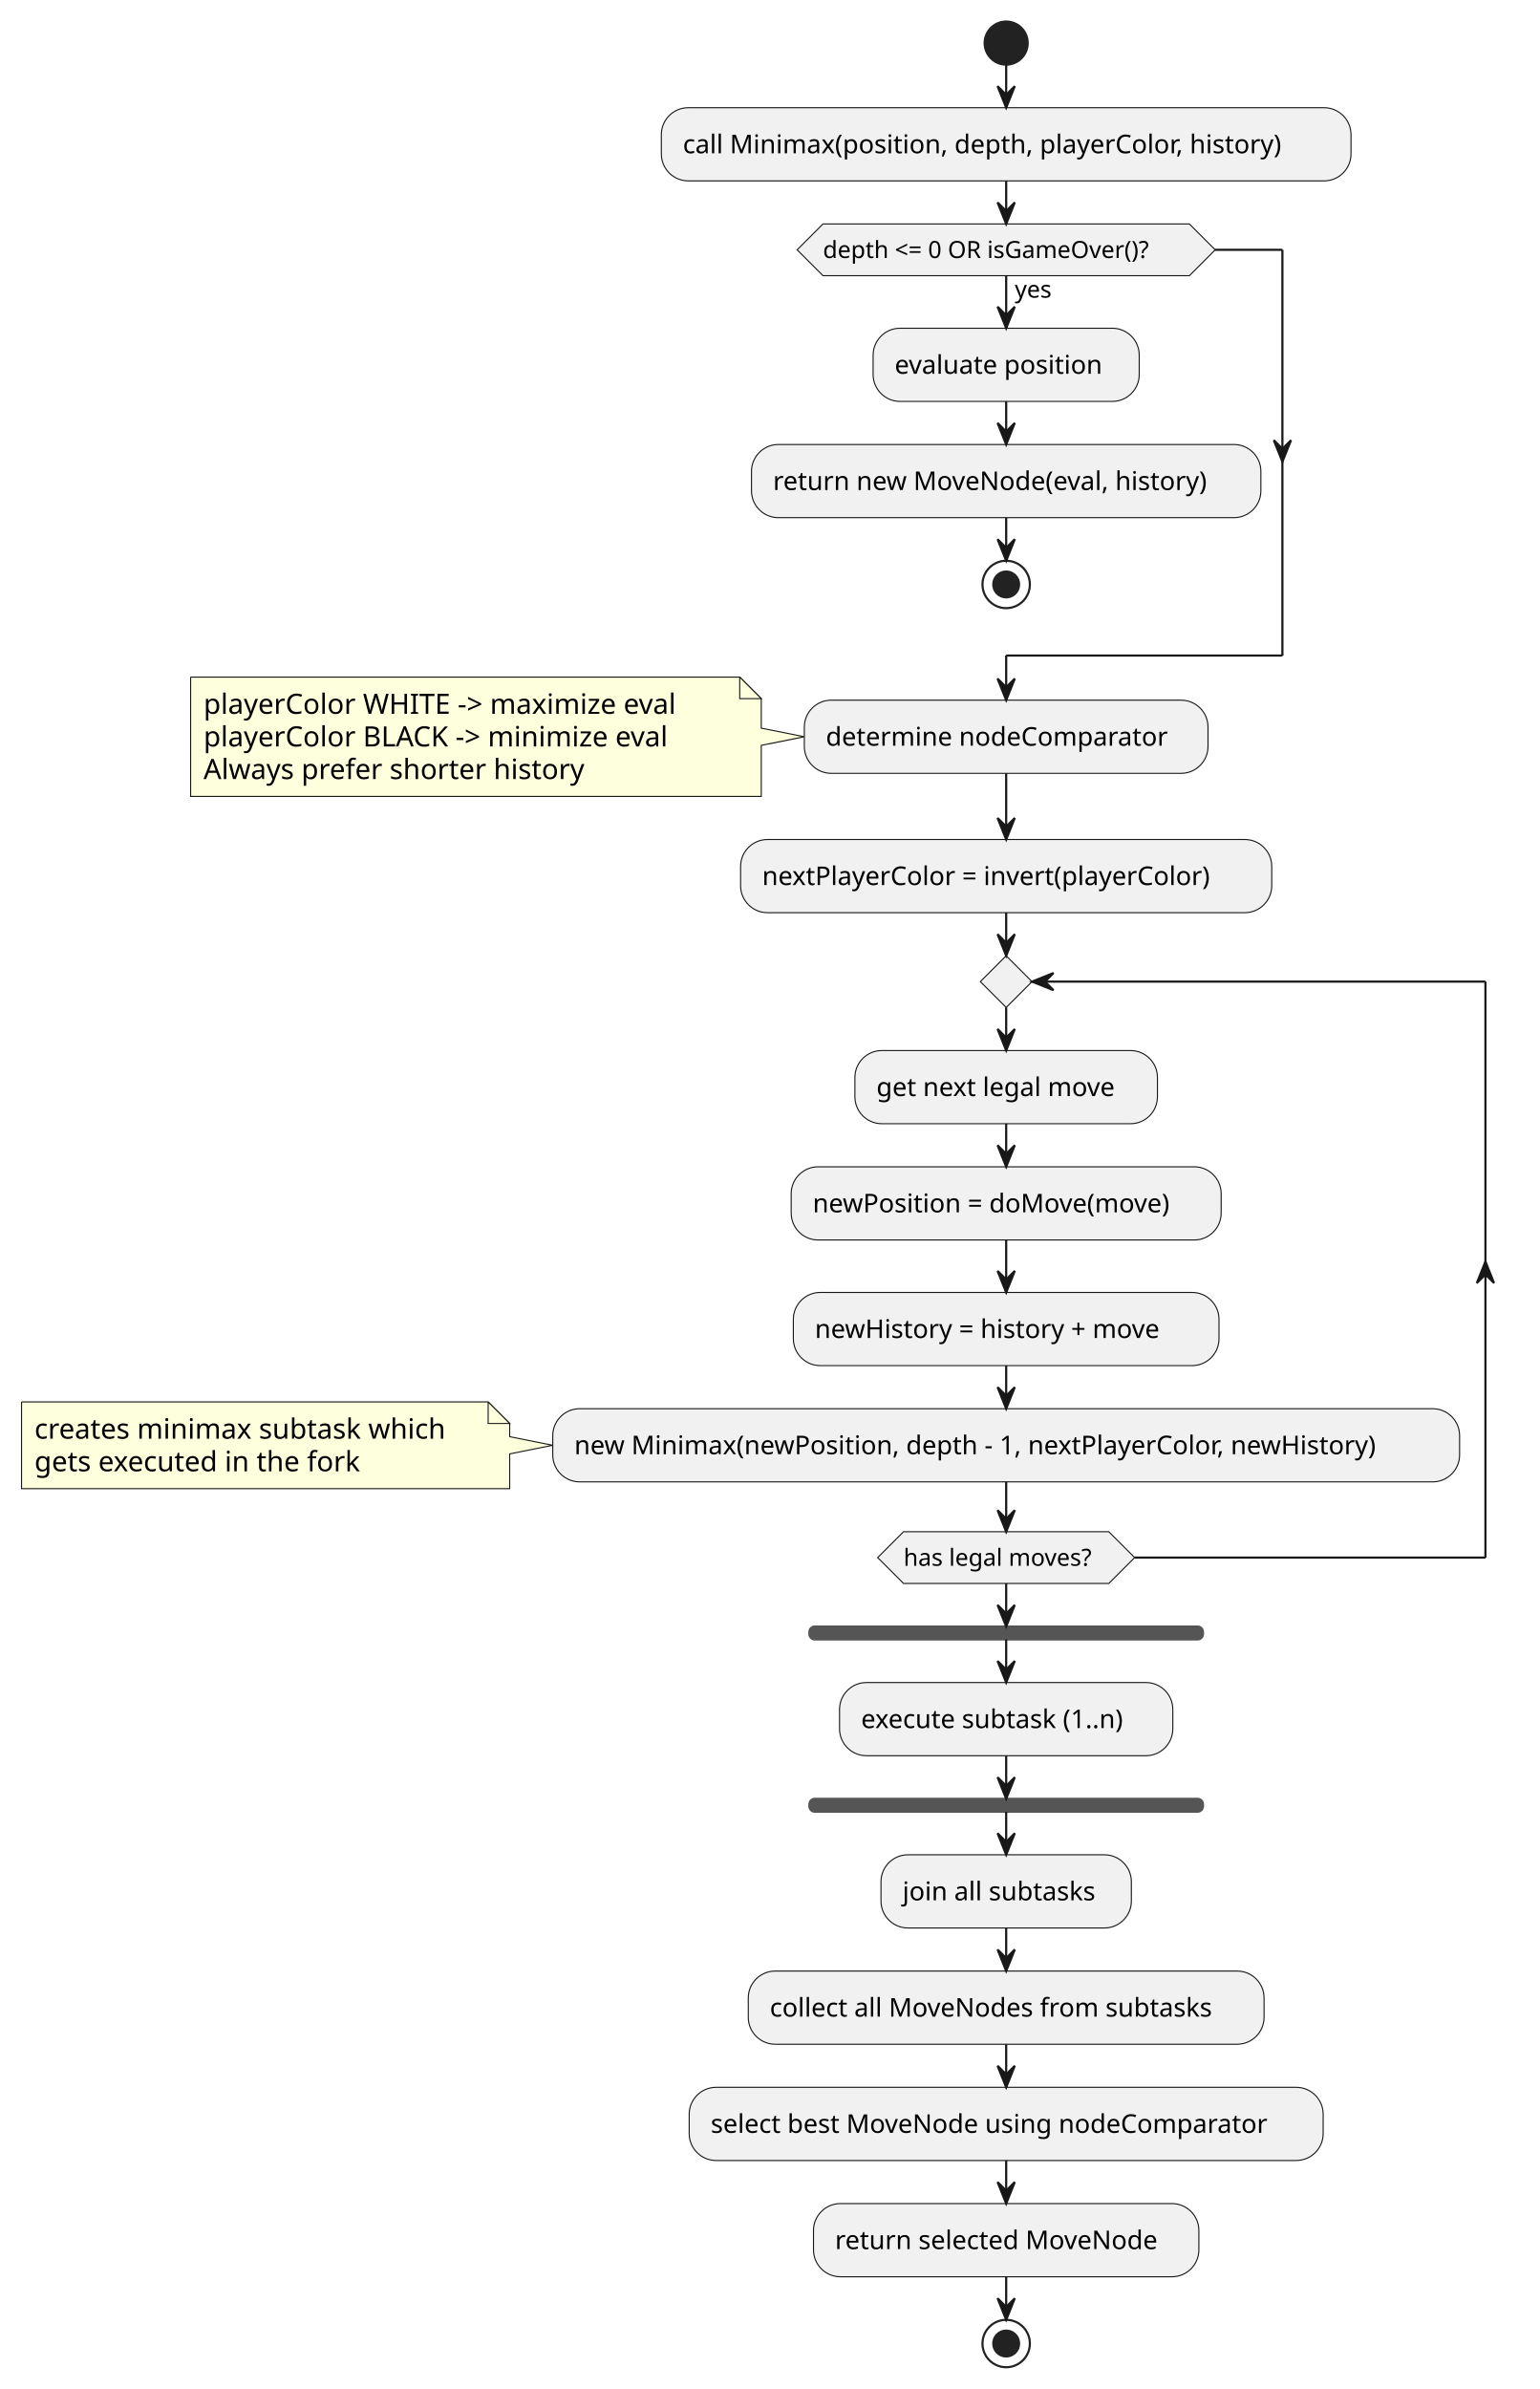
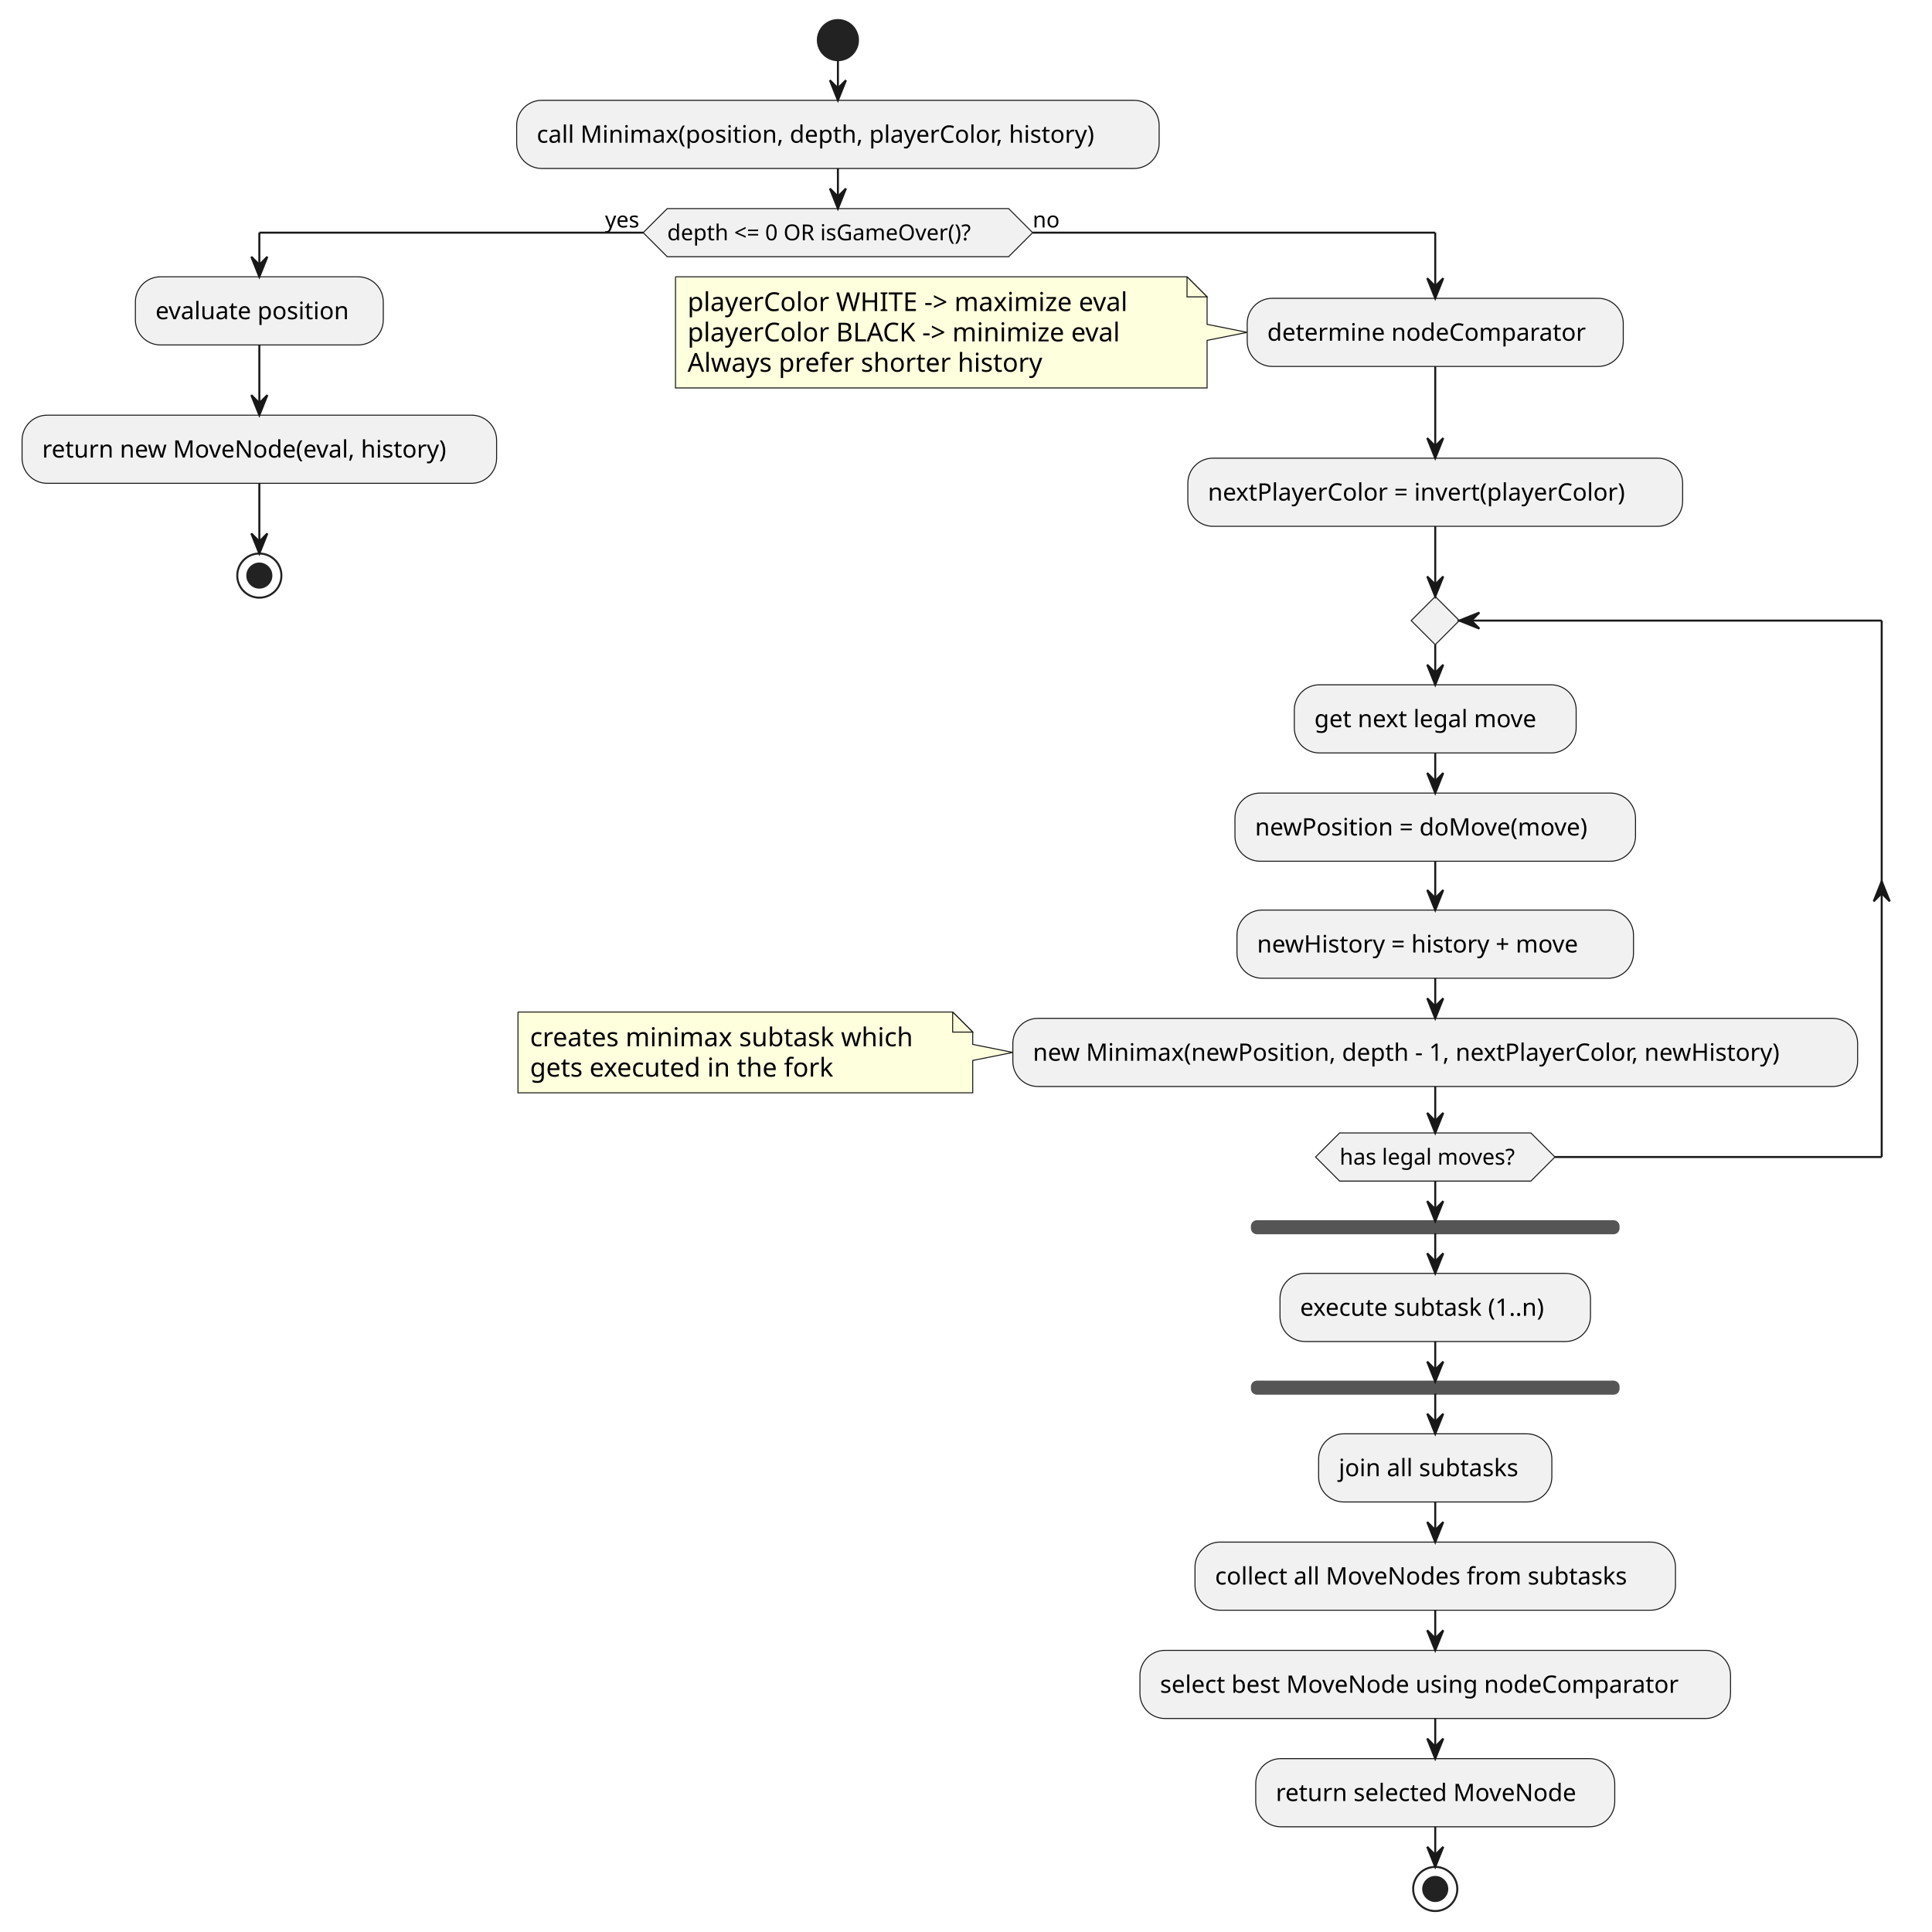
- <svg xmlns="http://www.w3.org/2000/svg" contentStyleType="text/css" data-diagram-type="ACTIVITY" height="1109px" preserveAspectRatio="none" style="width:715px;height:1109px;background:#FFFFFF;" version="1.1" viewBox="0 0 715 1109" width="715px" zoomAndPan="magnify">
+ <svg xmlns="http://www.w3.org/2000/svg" contentStyleType="text/css" data-diagram-type="ACTIVITY" height="963px" preserveAspectRatio="none" style="width:963px;height:963px;background:#FFFFFF;" version="1.1" viewBox="0 0 963 963" width="963px" zoomAndPan="magnify">
  <defs />
  <g>
-     <ellipse cx="467.207" cy="20" fill="#222222" rx="10" ry="10" style="stroke:#222222;stroke-width:1;" />
-     <rect fill="#F1F1F1" height="33.969" rx="12.5" ry="12.5" style="stroke:#181818;stroke-width:0.5;" width="320.24" x="307.087" y="50" />
-     <text fill="#000000" font-family="sans-serif" font-size="12" lengthAdjust="spacing" textLength="300.24" x="317.087" y="71.139">call Minimax(position, depth, playerColor, history)</text>
-     <rect fill="#F1F1F1" height="33.969" rx="12.5" ry="12.5" style="stroke:#181818;stroke-width:0.5;" width="123.564" x="405.425" y="152.371" />
-     <text fill="#000000" font-family="sans-serif" font-size="12" lengthAdjust="spacing" textLength="103.564" x="415.425" y="173.51">evaluate position</text>
-     <rect fill="#F1F1F1" height="33.969" rx="12.5" ry="12.5" style="stroke:#181818;stroke-width:0.5;" width="236.533" x="348.941" y="206.34" />
-     <text fill="#000000" font-family="sans-serif" font-size="12" lengthAdjust="spacing" textLength="216.533" x="358.941" y="227.478">return new MoveNode(eval, history)</text>
-     <ellipse cx="467.207" cy="271.309" fill="none" rx="11" ry="11" style="stroke:#222222;stroke-width:1;" />
-     <ellipse cx="467.207" cy="271.309" fill="#222222" rx="6" ry="6" style="stroke:#222222;stroke-width:1;" />
-     <polygon fill="#F1F1F1" points="382.132,103.969,552.283,103.969,564.283,115.969,552.283,127.969,382.132,127.969,370.132,115.969,382.132,103.969" style="stroke:#181818;stroke-width:0.5;" />
-     <text fill="#000000" font-family="sans-serif" font-size="11" lengthAdjust="spacing" textLength="19.008" x="471.207" y="138.179">yes</text>
-     <text fill="#000000" font-family="sans-serif" font-size="11" lengthAdjust="spacing" textLength="170.151" x="382.132" y="119.777">depth &lt;= 0 OR isGameOver()?</text>
-     <path d="M88.514,314.309 L88.514,369.707 A0,0 0 0 0 88.514,369.707 L353.486,369.707 A0,0 0 0 0 353.486,369.707 L353.486,346.008 L373.486,342.008 L353.486,338.008 L353.486,324.309 L343.486,314.309 L88.514,314.309 A0,0 0 0 0 88.514,314.309" fill="#FEFFDD" style="stroke:#181818;stroke-width:0.5;" />
-     <path d="M343.486,314.309 L343.486,324.309 L353.486,324.309 L343.486,314.309" fill="#FEFFDD" style="stroke:#181818;stroke-width:0.5;" />
-     <text fill="#000000" font-family="sans-serif" font-size="13" lengthAdjust="spacing" textLength="243.972" x="94.514" y="331.375">playerColor WHITE  -&gt; maximize eval</text>
-     <text fill="#000000" font-family="sans-serif" font-size="13" lengthAdjust="spacing" textLength="240.202" x="94.514" y="346.508">playerColor BLACK  -&gt; minimize eval</text>
-     <text fill="#000000" font-family="sans-serif" font-size="13" lengthAdjust="spacing" textLength="188.944" x="94.514" y="361.641">Always prefer shorter history</text>
-     <rect fill="#F1F1F1" height="33.969" rx="12.5" ry="12.5" style="stroke:#181818;stroke-width:0.5;" width="187.443" x="373.486" y="325.023" />
-     <text fill="#000000" font-family="sans-serif" font-size="12" lengthAdjust="spacing" textLength="167.443" x="383.486" y="346.162">determine nodeComparator</text>
-     <rect fill="#F1F1F1" height="33.969" rx="12.5" ry="12.5" style="stroke:#181818;stroke-width:0.5;" width="246.629" x="343.893" y="389.707" />
-     <text fill="#000000" font-family="sans-serif" font-size="12" lengthAdjust="spacing" textLength="226.629" x="353.893" y="410.846">nextPlayerColor = invert(playerColor)</text>
-     <rect fill="#F1F1F1" height="33.969" rx="12.5" ry="12.5" style="stroke:#181818;stroke-width:0.5;" width="140.481" x="396.967" y="487.676" />
-     <text fill="#000000" font-family="sans-serif" font-size="12" lengthAdjust="spacing" textLength="120.481" x="406.967" y="508.815">get next legal move</text>
-     <rect fill="#F1F1F1" height="33.969" rx="12.5" ry="12.5" style="stroke:#181818;stroke-width:0.5;" width="199.654" x="367.38" y="541.644" />
-     <text fill="#000000" font-family="sans-serif" font-size="12" lengthAdjust="spacing" textLength="179.654" x="377.38" y="562.783">newPosition = doMove(move)</text>
-     <rect fill="#F1F1F1" height="33.969" rx="12.5" ry="12.5" style="stroke:#181818;stroke-width:0.5;" width="197.65" x="368.382" y="599.965" />
-     <text fill="#000000" font-family="sans-serif" font-size="12" lengthAdjust="spacing" textLength="177.65" x="378.382" y="621.104">newHistory = history + move</text>
-     <path d="M10,650.785 L10,691.051 A0,0 0 0 0 10,691.051 L236.67,691.051 A0,0 0 0 0 236.67,691.051 L236.67,674.918 L256.67,670.918 L236.67,666.918 L236.67,660.785 L226.67,650.785 L10,650.785 A0,0 0 0 0 10,650.785" fill="#FEFFDD" style="stroke:#181818;stroke-width:0.5;" />
-     <path d="M226.67,650.785 L226.67,660.785 L236.67,660.785 L226.67,650.785" fill="#FEFFDD" style="stroke:#181818;stroke-width:0.5;" />
-     <text fill="#000000" font-family="sans-serif" font-size="13" lengthAdjust="spacing" textLength="205.67" x="16" y="667.852">creates minimax subtask which</text>
-     <text fill="#000000" font-family="sans-serif" font-size="13" lengthAdjust="spacing" textLength="163.662" x="16" y="682.985">gets executed in the fork</text>
-     <rect fill="#F1F1F1" height="33.969" rx="12.5" ry="12.5" style="stroke:#181818;stroke-width:0.5;" width="421.074" x="256.67" y="653.934" />
-     <text fill="#000000" font-family="sans-serif" font-size="12" lengthAdjust="spacing" textLength="401.074" x="266.67" y="675.072">new Minimax(newPosition, depth - 1, nextPlayerColor, newHistory)</text>
-     <polygon fill="#F1F1F1" points="467.207,443.676,479.207,455.676,467.207,467.676,455.207,455.676,467.207,443.676" style="stroke:#181818;stroke-width:0.5;" />
-     <polygon fill="#F1F1F1" points="419.542,711.051,514.873,711.051,526.873,723.051,514.873,735.051,419.542,735.051,407.542,723.051,419.542,711.051" style="stroke:#181818;stroke-width:0.5;" />
-     <text fill="#000000" font-family="sans-serif" font-size="11" lengthAdjust="spacing" textLength="95.332" x="419.542" y="726.859">has legal moves?</text>
-     <rect fill="#555555" height="6" rx="2.5" ry="2.5" style="stroke:#555555;stroke-width:1;" width="182.754" x="375.831" y="755.051" />
-     <rect fill="#F1F1F1" height="33.969" rx="12.5" ry="12.5" style="stroke:#181818;stroke-width:0.5;" width="154.754" x="389.831" y="781.051" />
-     <text fill="#000000" font-family="sans-serif" font-size="12" lengthAdjust="spacing" textLength="134.754" x="399.831" y="802.189">execute subtask (1..n)</text>
-     <rect fill="#555555" height="6" rx="2.5" ry="2.5" style="stroke:#555555;stroke-width:1;" width="182.754" x="375.831" y="835.019" />
-     <rect fill="#F1F1F1" height="33.969" rx="12.5" ry="12.5" style="stroke:#181818;stroke-width:0.5;" width="116.252" x="409.082" y="861.019" />
-     <text fill="#000000" font-family="sans-serif" font-size="12" lengthAdjust="spacing" textLength="96.252" x="419.082" y="882.158">join all subtasks</text>
-     <rect fill="#F1F1F1" height="33.969" rx="12.5" ry="12.5" style="stroke:#181818;stroke-width:0.5;" width="239.498" x="347.459" y="914.988" />
-     <text fill="#000000" font-family="sans-serif" font-size="12" lengthAdjust="spacing" textLength="219.498" x="357.459" y="936.127">collect all MoveNodes from subtasks</text>
-     <rect fill="#F1F1F1" height="33.969" rx="12.5" ry="12.5" style="stroke:#181818;stroke-width:0.5;" width="294.377" x="320.019" y="968.957" />
-     <text fill="#000000" font-family="sans-serif" font-size="12" lengthAdjust="spacing" textLength="274.377" x="330.019" y="990.096">select best MoveNode using nodeComparator</text>
-     <rect fill="#F1F1F1" height="33.969" rx="12.5" ry="12.5" style="stroke:#181818;stroke-width:0.5;" width="178.947" x="377.734" y="1022.926" />
-     <text fill="#000000" font-family="sans-serif" font-size="12" lengthAdjust="spacing" textLength="158.947" x="387.734" y="1044.064">return selected MoveNode</text>
-     <ellipse cx="467.207" cy="1087.895" fill="none" rx="11" ry="11" style="stroke:#222222;stroke-width:1;" />
-     <ellipse cx="467.207" cy="1087.895" fill="#222222" rx="6" ry="6" style="stroke:#222222;stroke-width:1;" />
-     <line style="stroke:#181818;stroke-width:1;" x1="467.207" x2="467.207" y1="30" y2="50" />
-     <polygon fill="#181818" points="463.207,40,467.207,50,471.207,40,467.207,44" style="stroke:#181818;stroke-width:1;" />
-     <line style="stroke:#181818;stroke-width:1;" x1="467.207" x2="467.207" y1="186.34" y2="206.34" />
-     <polygon fill="#181818" points="463.207,196.34,467.207,206.34,471.207,196.34,467.207,200.34" style="stroke:#181818;stroke-width:1;" />
-     <line style="stroke:#181818;stroke-width:1;" x1="467.207" x2="467.207" y1="240.309" y2="260.309" />
-     <polygon fill="#181818" points="463.207,250.309,467.207,260.309,471.207,250.309,467.207,254.309" style="stroke:#181818;stroke-width:1;" />
-     <line style="stroke:#181818;stroke-width:1;" x1="467.207" x2="467.207" y1="127.969" y2="152.371" />
-     <polygon fill="#181818" points="463.207,142.371,467.207,152.371,471.207,142.371,467.207,146.371" style="stroke:#181818;stroke-width:1;" />
-     <line style="stroke:#181818;stroke-width:1;" x1="564.283" x2="595.474" y1="115.969" y2="115.969" />
-     <polygon fill="#181818" points="591.474,204.34,595.474,214.34,599.474,204.34,595.474,208.34" style="stroke:#181818;stroke-width:1;" />
-     <line style="stroke:#181818;stroke-width:1;" x1="595.474" x2="595.474" y1="115.969" y2="304.309" />
-     <line style="stroke:#181818;stroke-width:1;" x1="595.474" x2="467.207" y1="304.309" y2="304.309" />
-     <line style="stroke:#181818;stroke-width:1;" x1="467.207" x2="467.207" y1="304.309" y2="325.023" />
-     <polygon fill="#181818" points="463.207,315.023,467.207,325.023,471.207,315.023,467.207,319.023" style="stroke:#181818;stroke-width:1;" />
-     <line style="stroke:#181818;stroke-width:1;" x1="467.207" x2="467.207" y1="83.969" y2="103.969" />
-     <polygon fill="#181818" points="463.207,93.969,467.207,103.969,471.207,93.969,467.207,97.969" style="stroke:#181818;stroke-width:1;" />
-     <line style="stroke:#181818;stroke-width:1;" x1="467.207" x2="467.207" y1="358.992" y2="389.707" />
-     <polygon fill="#181818" points="463.207,379.707,467.207,389.707,471.207,379.707,467.207,383.707" style="stroke:#181818;stroke-width:1;" />
-     <line style="stroke:#181818;stroke-width:1;" x1="467.207" x2="467.207" y1="521.644" y2="541.644" />
-     <polygon fill="#181818" points="463.207,531.644,467.207,541.644,471.207,531.644,467.207,535.644" style="stroke:#181818;stroke-width:1;" />
-     <line style="stroke:#181818;stroke-width:1;" x1="467.207" x2="467.207" y1="575.613" y2="599.965" />
-     <polygon fill="#181818" points="463.207,589.965,467.207,599.965,471.207,589.965,467.207,593.965" style="stroke:#181818;stroke-width:1;" />
-     <line style="stroke:#181818;stroke-width:1;" x1="467.207" x2="467.207" y1="633.934" y2="653.934" />
-     <polygon fill="#181818" points="463.207,643.934,467.207,653.934,471.207,643.934,467.207,647.934" style="stroke:#181818;stroke-width:1;" />
-     <line style="stroke:#181818;stroke-width:1;" x1="467.207" x2="467.207" y1="467.676" y2="487.676" />
-     <polygon fill="#181818" points="463.207,477.676,467.207,487.676,471.207,477.676,467.207,481.676" style="stroke:#181818;stroke-width:1;" />
-     <line style="stroke:#181818;stroke-width:1;" x1="526.873" x2="689.745" y1="723.051" y2="723.051" />
-     <polygon fill="#181818" points="685.745,595.613,689.745,585.613,693.745,595.613,689.745,591.613" style="stroke:#181818;stroke-width:1;" />
-     <line style="stroke:#181818;stroke-width:1;" x1="689.745" x2="689.745" y1="455.676" y2="723.051" />
-     <line style="stroke:#181818;stroke-width:1;" x1="689.745" x2="479.207" y1="455.676" y2="455.676" />
-     <polygon fill="#181818" points="489.207,451.676,479.207,455.676,489.207,459.676,485.207,455.676" style="stroke:#181818;stroke-width:1;" />
-     <line style="stroke:#181818;stroke-width:1;" x1="467.207" x2="467.207" y1="687.902" y2="711.051" />
-     <polygon fill="#181818" points="463.207,701.051,467.207,711.051,471.207,701.051,467.207,705.051" style="stroke:#181818;stroke-width:1;" />
-     <line style="stroke:#181818;stroke-width:1;" x1="467.207" x2="467.207" y1="423.676" y2="443.676" />
-     <polygon fill="#181818" points="463.207,433.676,467.207,443.676,471.207,433.676,467.207,437.676" style="stroke:#181818;stroke-width:1;" />
-     <line style="stroke:#181818;stroke-width:1;" x1="467.207" x2="467.207" y1="761.051" y2="781.051" />
-     <polygon fill="#181818" points="463.207,771.051,467.207,781.051,471.207,771.051,467.207,775.051" style="stroke:#181818;stroke-width:1;" />
-     <line style="stroke:#181818;stroke-width:1;" x1="467.207" x2="467.207" y1="815.019" y2="835.019" />
-     <polygon fill="#181818" points="463.207,825.019,467.207,835.019,471.207,825.019,467.207,829.019" style="stroke:#181818;stroke-width:1;" />
-     <line style="stroke:#181818;stroke-width:1;" x1="467.207" x2="467.207" y1="735.051" y2="755.051" />
-     <polygon fill="#181818" points="463.207,745.051,467.207,755.051,471.207,745.051,467.207,749.051" style="stroke:#181818;stroke-width:1;" />
-     <line style="stroke:#181818;stroke-width:1;" x1="467.207" x2="467.207" y1="841.019" y2="861.019" />
-     <polygon fill="#181818" points="463.207,851.019,467.207,861.019,471.207,851.019,467.207,855.019" style="stroke:#181818;stroke-width:1;" />
-     <line style="stroke:#181818;stroke-width:1;" x1="467.207" x2="467.207" y1="894.988" y2="914.988" />
-     <polygon fill="#181818" points="463.207,904.988,467.207,914.988,471.207,904.988,467.207,908.988" style="stroke:#181818;stroke-width:1;" />
-     <line style="stroke:#181818;stroke-width:1;" x1="467.207" x2="467.207" y1="948.957" y2="968.957" />
-     <polygon fill="#181818" points="463.207,958.957,467.207,968.957,471.207,958.957,467.207,962.957" style="stroke:#181818;stroke-width:1;" />
-     <line style="stroke:#181818;stroke-width:1;" x1="467.207" x2="467.207" y1="1002.926" y2="1022.926" />
-     <polygon fill="#181818" points="463.207,1012.926,467.207,1022.926,471.207,1012.926,467.207,1016.926" style="stroke:#181818;stroke-width:1;" />
-     <line style="stroke:#181818;stroke-width:1;" x1="467.207" x2="467.207" y1="1056.895" y2="1076.895" />
-     <polygon fill="#181818" points="463.207,1066.895,467.207,1076.895,471.207,1066.895,467.207,1070.895" style="stroke:#181818;stroke-width:1;" />
+     <ellipse cx="417.653" cy="20" fill="#222222" rx="10" ry="10" style="stroke:#222222;stroke-width:1;" />
+     <rect fill="#F1F1F1" height="33.969" rx="12.5" ry="12.5" style="stroke:#181818;stroke-width:0.5;" width="320.24" x="257.533" y="50" />
+     <text fill="#000000" font-family="sans-serif" font-size="12" lengthAdjust="spacing" textLength="300.24" x="267.533" y="71.139">call Minimax(position, depth, playerColor, history)</text>
+     <polygon fill="#F1F1F1" points="332.578,103.969,502.729,103.969,514.729,115.969,502.729,127.969,332.578,127.969,320.578,115.969,332.578,103.969" style="stroke:#181818;stroke-width:0.5;" />
+     <text fill="#000000" font-family="sans-serif" font-size="11" lengthAdjust="spacing" textLength="170.151" x="332.578" y="119.777">depth &lt;= 0 OR isGameOver()?</text>
+     <text fill="#000000" font-family="sans-serif" font-size="11" lengthAdjust="spacing" textLength="19.008" x="301.57" y="113.374">yes</text>
+     <text fill="#000000" font-family="sans-serif" font-size="11" lengthAdjust="spacing" textLength="13.702" x="514.729" y="113.374">no</text>
+     <rect fill="#F1F1F1" height="33.969" rx="12.5" ry="12.5" style="stroke:#181818;stroke-width:0.5;" width="123.564" x="67.484" y="137.969" />
+     <text fill="#000000" font-family="sans-serif" font-size="12" lengthAdjust="spacing" textLength="103.564" x="77.484" y="159.107">evaluate position</text>
+     <rect fill="#F1F1F1" height="33.969" rx="12.5" ry="12.5" style="stroke:#181818;stroke-width:0.5;" width="236.533" x="11" y="206.938" />
+     <text fill="#000000" font-family="sans-serif" font-size="12" lengthAdjust="spacing" textLength="216.533" x="21" y="228.076">return new MoveNode(eval, history)</text>
+     <ellipse cx="129.267" cy="286.906" fill="none" rx="11" ry="11" style="stroke:#222222;stroke-width:1;" />
+     <ellipse cx="129.267" cy="286.906" fill="#222222" rx="6" ry="6" style="stroke:#222222;stroke-width:1;" />
+     <path d="M336.697,137.969 L336.697,193.367 A0,0 0 0 0 336.697,193.367 L601.669,193.367 A0,0 0 0 0 601.669,193.367 L601.669,169.668 L621.669,165.668 L601.669,161.668 L601.669,147.969 L591.669,137.969 L336.697,137.969 A0,0 0 0 0 336.697,137.969" fill="#FEFFDD" style="stroke:#181818;stroke-width:0.5;" />
+     <path d="M591.669,137.969 L591.669,147.969 L601.669,147.969 L591.669,137.969" fill="#FEFFDD" style="stroke:#181818;stroke-width:0.5;" />
+     <text fill="#000000" font-family="sans-serif" font-size="13" lengthAdjust="spacing" textLength="243.972" x="342.697" y="155.036">playerColor WHITE  -&gt; maximize eval</text>
+     <text fill="#000000" font-family="sans-serif" font-size="13" lengthAdjust="spacing" textLength="240.202" x="342.697" y="170.168">playerColor BLACK  -&gt; minimize eval</text>
+     <text fill="#000000" font-family="sans-serif" font-size="13" lengthAdjust="spacing" textLength="188.944" x="342.697" y="185.301">Always prefer shorter history</text>
+     <rect fill="#F1F1F1" height="33.969" rx="12.5" ry="12.5" style="stroke:#181818;stroke-width:0.5;" width="187.443" x="621.669" y="148.684" />
+     <text fill="#000000" font-family="sans-serif" font-size="12" lengthAdjust="spacing" textLength="167.443" x="631.669" y="169.822">determine nodeComparator</text>
+     <rect fill="#F1F1F1" height="33.969" rx="12.5" ry="12.5" style="stroke:#181818;stroke-width:0.5;" width="246.629" x="592.076" y="228.367" />
+     <text fill="#000000" font-family="sans-serif" font-size="12" lengthAdjust="spacing" textLength="226.629" x="602.076" y="249.506">nextPlayerColor = invert(playerColor)</text>
+     <rect fill="#F1F1F1" height="33.969" rx="12.5" ry="12.5" style="stroke:#181818;stroke-width:0.5;" width="140.481" x="645.15" y="341.336" />
+     <text fill="#000000" font-family="sans-serif" font-size="12" lengthAdjust="spacing" textLength="120.481" x="655.15" y="362.475">get next legal move</text>
+     <rect fill="#F1F1F1" height="33.969" rx="12.5" ry="12.5" style="stroke:#181818;stroke-width:0.5;" width="199.654" x="615.563" y="395.305" />
+     <text fill="#000000" font-family="sans-serif" font-size="12" lengthAdjust="spacing" textLength="179.654" x="625.563" y="416.443">newPosition = doMove(move)</text>
+     <rect fill="#F1F1F1" height="33.969" rx="12.5" ry="12.5" style="stroke:#181818;stroke-width:0.5;" width="197.65" x="616.565" y="453.625" />
+     <text fill="#000000" font-family="sans-serif" font-size="12" lengthAdjust="spacing" textLength="177.65" x="626.565" y="474.764">newHistory = history + move</text>
+     <path d="M258.183,504.445 L258.183,544.711 A0,0 0 0 0 258.183,544.711 L484.853,544.711 A0,0 0 0 0 484.853,544.711 L484.853,528.578 L504.853,524.578 L484.853,520.578 L484.853,514.445 L474.853,504.445 L258.183,504.445 A0,0 0 0 0 258.183,504.445" fill="#FEFFDD" style="stroke:#181818;stroke-width:0.5;" />
+     <path d="M474.853,504.445 L474.853,514.445 L484.853,514.445 L474.853,504.445" fill="#FEFFDD" style="stroke:#181818;stroke-width:0.5;" />
+     <text fill="#000000" font-family="sans-serif" font-size="13" lengthAdjust="spacing" textLength="205.67" x="264.183" y="521.512">creates minimax subtask which</text>
+     <text fill="#000000" font-family="sans-serif" font-size="13" lengthAdjust="spacing" textLength="163.662" x="264.183" y="536.645">gets executed in the fork</text>
+     <rect fill="#F1F1F1" height="33.969" rx="12.5" ry="12.5" style="stroke:#181818;stroke-width:0.5;" width="421.074" x="504.853" y="507.594" />
+     <text fill="#000000" font-family="sans-serif" font-size="12" lengthAdjust="spacing" textLength="401.074" x="514.853" y="528.732">new Minimax(newPosition, depth - 1, nextPlayerColor, newHistory)</text>
+     <polygon fill="#F1F1F1" points="715.39,297.336,727.39,309.336,715.39,321.336,703.39,309.336,715.39,297.336" style="stroke:#181818;stroke-width:0.5;" />
+     <polygon fill="#F1F1F1" points="667.725,564.711,763.056,564.711,775.056,576.711,763.056,588.711,667.725,588.711,655.725,576.711,667.725,564.711" style="stroke:#181818;stroke-width:0.5;" />
+     <text fill="#000000" font-family="sans-serif" font-size="11" lengthAdjust="spacing" textLength="95.332" x="667.725" y="580.519">has legal moves?</text>
+     <rect fill="#555555" height="6" rx="2.5" ry="2.5" style="stroke:#555555;stroke-width:1;" width="182.754" x="624.013" y="608.711" />
+     <rect fill="#F1F1F1" height="33.969" rx="12.5" ry="12.5" style="stroke:#181818;stroke-width:0.5;" width="154.754" x="638.013" y="634.711" />
+     <text fill="#000000" font-family="sans-serif" font-size="12" lengthAdjust="spacing" textLength="134.754" x="648.013" y="655.85">execute subtask (1..n)</text>
+     <rect fill="#555555" height="6" rx="2.5" ry="2.5" style="stroke:#555555;stroke-width:1;" width="182.754" x="624.013" y="688.68" />
+     <rect fill="#F1F1F1" height="33.969" rx="12.5" ry="12.5" style="stroke:#181818;stroke-width:0.5;" width="116.252" x="657.264" y="714.68" />
+     <text fill="#000000" font-family="sans-serif" font-size="12" lengthAdjust="spacing" textLength="96.252" x="667.264" y="735.818">join all subtasks</text>
+     <rect fill="#F1F1F1" height="33.969" rx="12.5" ry="12.5" style="stroke:#181818;stroke-width:0.5;" width="239.498" x="595.641" y="768.648" />
+     <text fill="#000000" font-family="sans-serif" font-size="12" lengthAdjust="spacing" textLength="219.498" x="605.641" y="789.787">collect all MoveNodes from subtasks</text>
+     <rect fill="#F1F1F1" height="33.969" rx="12.5" ry="12.5" style="stroke:#181818;stroke-width:0.5;" width="294.377" x="568.202" y="822.617" />
+     <text fill="#000000" font-family="sans-serif" font-size="12" lengthAdjust="spacing" textLength="274.377" x="578.202" y="843.756">select best MoveNode using nodeComparator</text>
+     <rect fill="#F1F1F1" height="33.969" rx="12.5" ry="12.5" style="stroke:#181818;stroke-width:0.5;" width="178.947" x="625.917" y="876.586" />
+     <text fill="#000000" font-family="sans-serif" font-size="12" lengthAdjust="spacing" textLength="158.947" x="635.917" y="897.725">return selected MoveNode</text>
+     <ellipse cx="715.39" cy="941.555" fill="none" rx="11" ry="11" style="stroke:#222222;stroke-width:1;" />
+     <ellipse cx="715.39" cy="941.555" fill="#222222" rx="6" ry="6" style="stroke:#222222;stroke-width:1;" />
+     <line style="stroke:#181818;stroke-width:1;" x1="417.653" x2="417.653" y1="30" y2="50" />
+     <polygon fill="#181818" points="413.653,40,417.653,50,421.653,40,417.653,44" style="stroke:#181818;stroke-width:1;" />
+     <line style="stroke:#181818;stroke-width:1;" x1="129.267" x2="129.267" y1="171.938" y2="206.938" />
+     <polygon fill="#181818" points="125.267,196.938,129.267,206.938,133.267,196.938,129.267,200.938" style="stroke:#181818;stroke-width:1;" />
+     <line style="stroke:#181818;stroke-width:1;" x1="129.267" x2="129.267" y1="240.906" y2="275.906" />
+     <polygon fill="#181818" points="125.267,265.906,129.267,275.906,133.267,265.906,129.267,269.906" style="stroke:#181818;stroke-width:1;" />
+     <line style="stroke:#181818;stroke-width:1;" x1="715.39" x2="715.39" y1="182.652" y2="228.367" />
+     <polygon fill="#181818" points="711.39,218.367,715.39,228.367,719.39,218.367,715.39,222.367" style="stroke:#181818;stroke-width:1;" />
+     <line style="stroke:#181818;stroke-width:1;" x1="715.39" x2="715.39" y1="375.305" y2="395.305" />
+     <polygon fill="#181818" points="711.39,385.305,715.39,395.305,719.39,385.305,715.39,389.305" style="stroke:#181818;stroke-width:1;" />
+     <line style="stroke:#181818;stroke-width:1;" x1="715.39" x2="715.39" y1="429.273" y2="453.625" />
+     <polygon fill="#181818" points="711.39,443.625,715.39,453.625,719.39,443.625,715.39,447.625" style="stroke:#181818;stroke-width:1;" />
+     <line style="stroke:#181818;stroke-width:1;" x1="715.39" x2="715.39" y1="487.594" y2="507.594" />
+     <polygon fill="#181818" points="711.39,497.594,715.39,507.594,719.39,497.594,715.39,501.594" style="stroke:#181818;stroke-width:1;" />
+     <line style="stroke:#181818;stroke-width:1;" x1="715.39" x2="715.39" y1="321.336" y2="341.336" />
+     <polygon fill="#181818" points="711.39,331.336,715.39,341.336,719.39,331.336,715.39,335.336" style="stroke:#181818;stroke-width:1;" />
+     <line style="stroke:#181818;stroke-width:1;" x1="775.056" x2="937.928" y1="576.711" y2="576.711" />
+     <polygon fill="#181818" points="933.928,449.273,937.928,439.273,941.928,449.273,937.928,445.273" style="stroke:#181818;stroke-width:1;" />
+     <line style="stroke:#181818;stroke-width:1;" x1="937.928" x2="937.928" y1="309.336" y2="576.711" />
+     <line style="stroke:#181818;stroke-width:1;" x1="937.928" x2="727.39" y1="309.336" y2="309.336" />
+     <polygon fill="#181818" points="737.39,305.336,727.39,309.336,737.39,313.336,733.39,309.336" style="stroke:#181818;stroke-width:1;" />
+     <line style="stroke:#181818;stroke-width:1;" x1="715.39" x2="715.39" y1="541.562" y2="564.711" />
+     <polygon fill="#181818" points="711.39,554.711,715.39,564.711,719.39,554.711,715.39,558.711" style="stroke:#181818;stroke-width:1;" />
+     <line style="stroke:#181818;stroke-width:1;" x1="715.39" x2="715.39" y1="262.336" y2="297.336" />
+     <polygon fill="#181818" points="711.39,287.336,715.39,297.336,719.39,287.336,715.39,291.336" style="stroke:#181818;stroke-width:1;" />
+     <line style="stroke:#181818;stroke-width:1;" x1="715.39" x2="715.39" y1="614.711" y2="634.711" />
+     <polygon fill="#181818" points="711.39,624.711,715.39,634.711,719.39,624.711,715.39,628.711" style="stroke:#181818;stroke-width:1;" />
+     <line style="stroke:#181818;stroke-width:1;" x1="715.39" x2="715.39" y1="668.68" y2="688.68" />
+     <polygon fill="#181818" points="711.39,678.68,715.39,688.68,719.39,678.68,715.39,682.68" style="stroke:#181818;stroke-width:1;" />
+     <line style="stroke:#181818;stroke-width:1;" x1="715.39" x2="715.39" y1="588.711" y2="608.711" />
+     <polygon fill="#181818" points="711.39,598.711,715.39,608.711,719.39,598.711,715.39,602.711" style="stroke:#181818;stroke-width:1;" />
+     <line style="stroke:#181818;stroke-width:1;" x1="715.39" x2="715.39" y1="694.68" y2="714.68" />
+     <polygon fill="#181818" points="711.39,704.68,715.39,714.68,719.39,704.68,715.39,708.68" style="stroke:#181818;stroke-width:1;" />
+     <line style="stroke:#181818;stroke-width:1;" x1="715.39" x2="715.39" y1="748.648" y2="768.648" />
+     <polygon fill="#181818" points="711.39,758.648,715.39,768.648,719.39,758.648,715.39,762.648" style="stroke:#181818;stroke-width:1;" />
+     <line style="stroke:#181818;stroke-width:1;" x1="715.39" x2="715.39" y1="802.617" y2="822.617" />
+     <polygon fill="#181818" points="711.39,812.617,715.39,822.617,719.39,812.617,715.39,816.617" style="stroke:#181818;stroke-width:1;" />
+     <line style="stroke:#181818;stroke-width:1;" x1="715.39" x2="715.39" y1="856.586" y2="876.586" />
+     <polygon fill="#181818" points="711.39,866.586,715.39,876.586,719.39,866.586,715.39,870.586" style="stroke:#181818;stroke-width:1;" />
+     <line style="stroke:#181818;stroke-width:1;" x1="715.39" x2="715.39" y1="910.555" y2="930.555" />
+     <polygon fill="#181818" points="711.39,920.555,715.39,930.555,719.39,920.555,715.39,924.555" style="stroke:#181818;stroke-width:1;" />
+     <line style="stroke:#181818;stroke-width:1;" x1="320.578" x2="129.267" y1="115.969" y2="115.969" />
+     <line style="stroke:#181818;stroke-width:1;" x1="129.267" x2="129.267" y1="115.969" y2="137.969" />
+     <polygon fill="#181818" points="125.267,127.969,129.267,137.969,133.267,127.969,129.267,131.969" style="stroke:#181818;stroke-width:1;" />
+     <line style="stroke:#181818;stroke-width:1;" x1="514.729" x2="715.39" y1="115.969" y2="115.969" />
+     <line style="stroke:#181818;stroke-width:1;" x1="715.39" x2="715.39" y1="115.969" y2="148.684" />
+     <polygon fill="#181818" points="711.39,138.684,715.39,148.684,719.39,138.684,715.39,142.684" style="stroke:#181818;stroke-width:1;" />
+     <line style="stroke:#181818;stroke-width:1;" x1="417.653" x2="417.653" y1="83.969" y2="103.969" />
+     <polygon fill="#181818" points="413.653,93.969,417.653,103.969,421.653,93.969,417.653,97.969" style="stroke:#181818;stroke-width:1;" />
  </g>
</svg>
